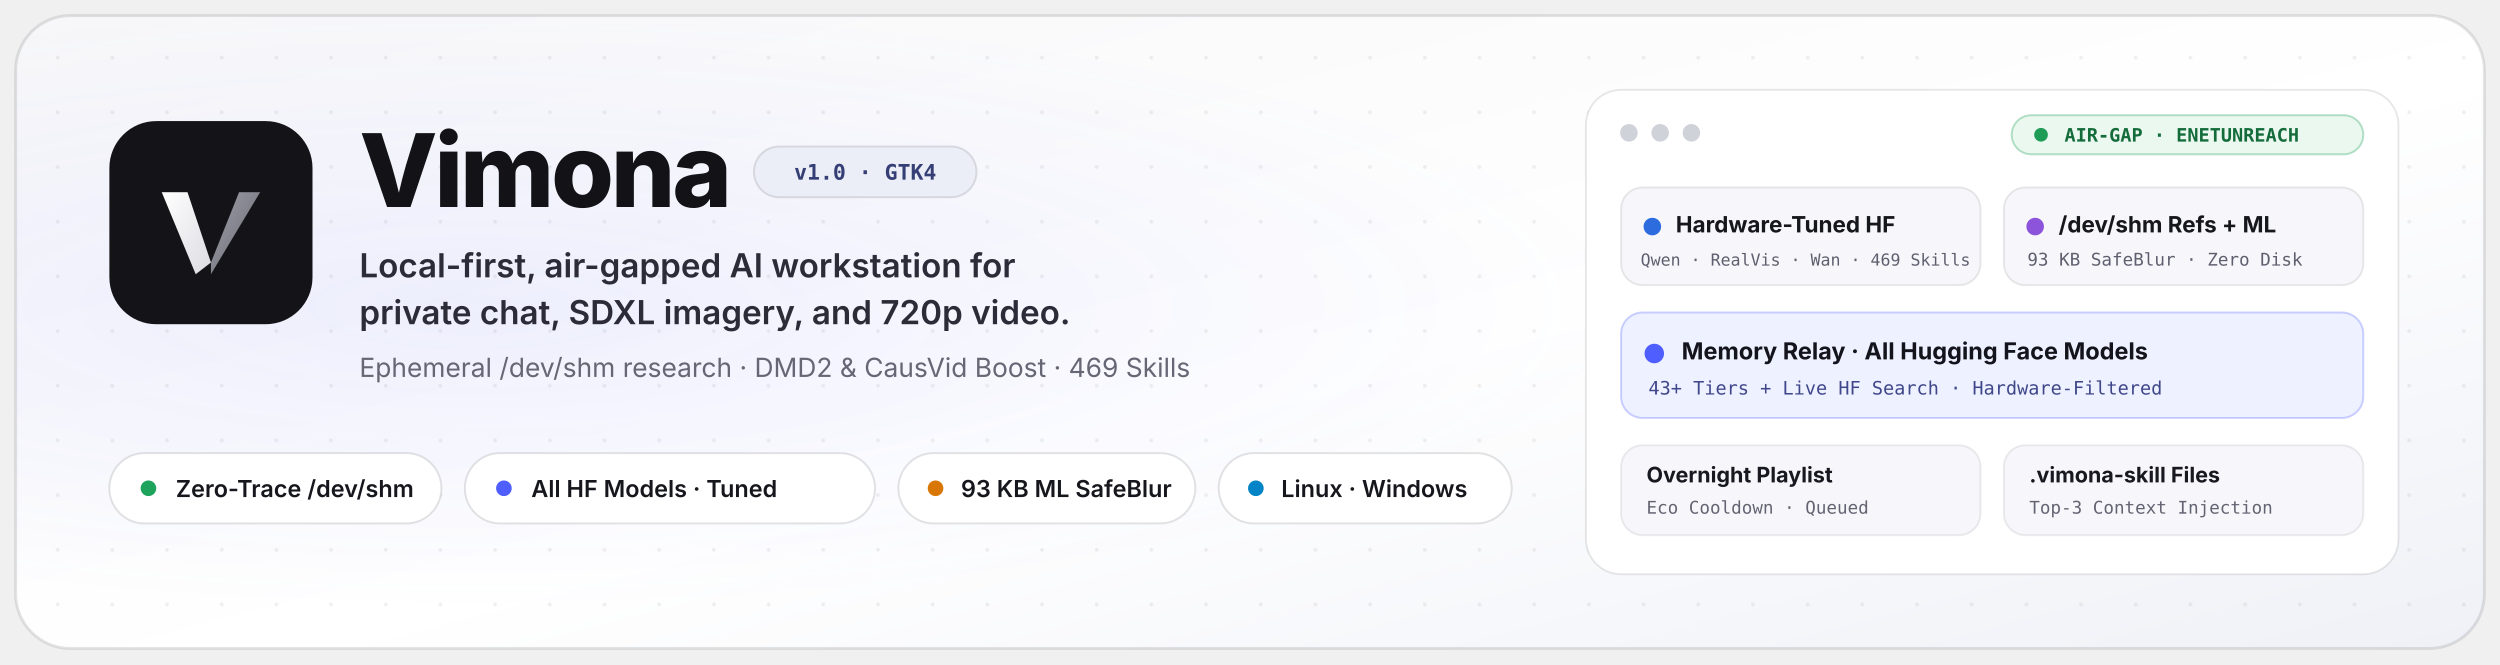
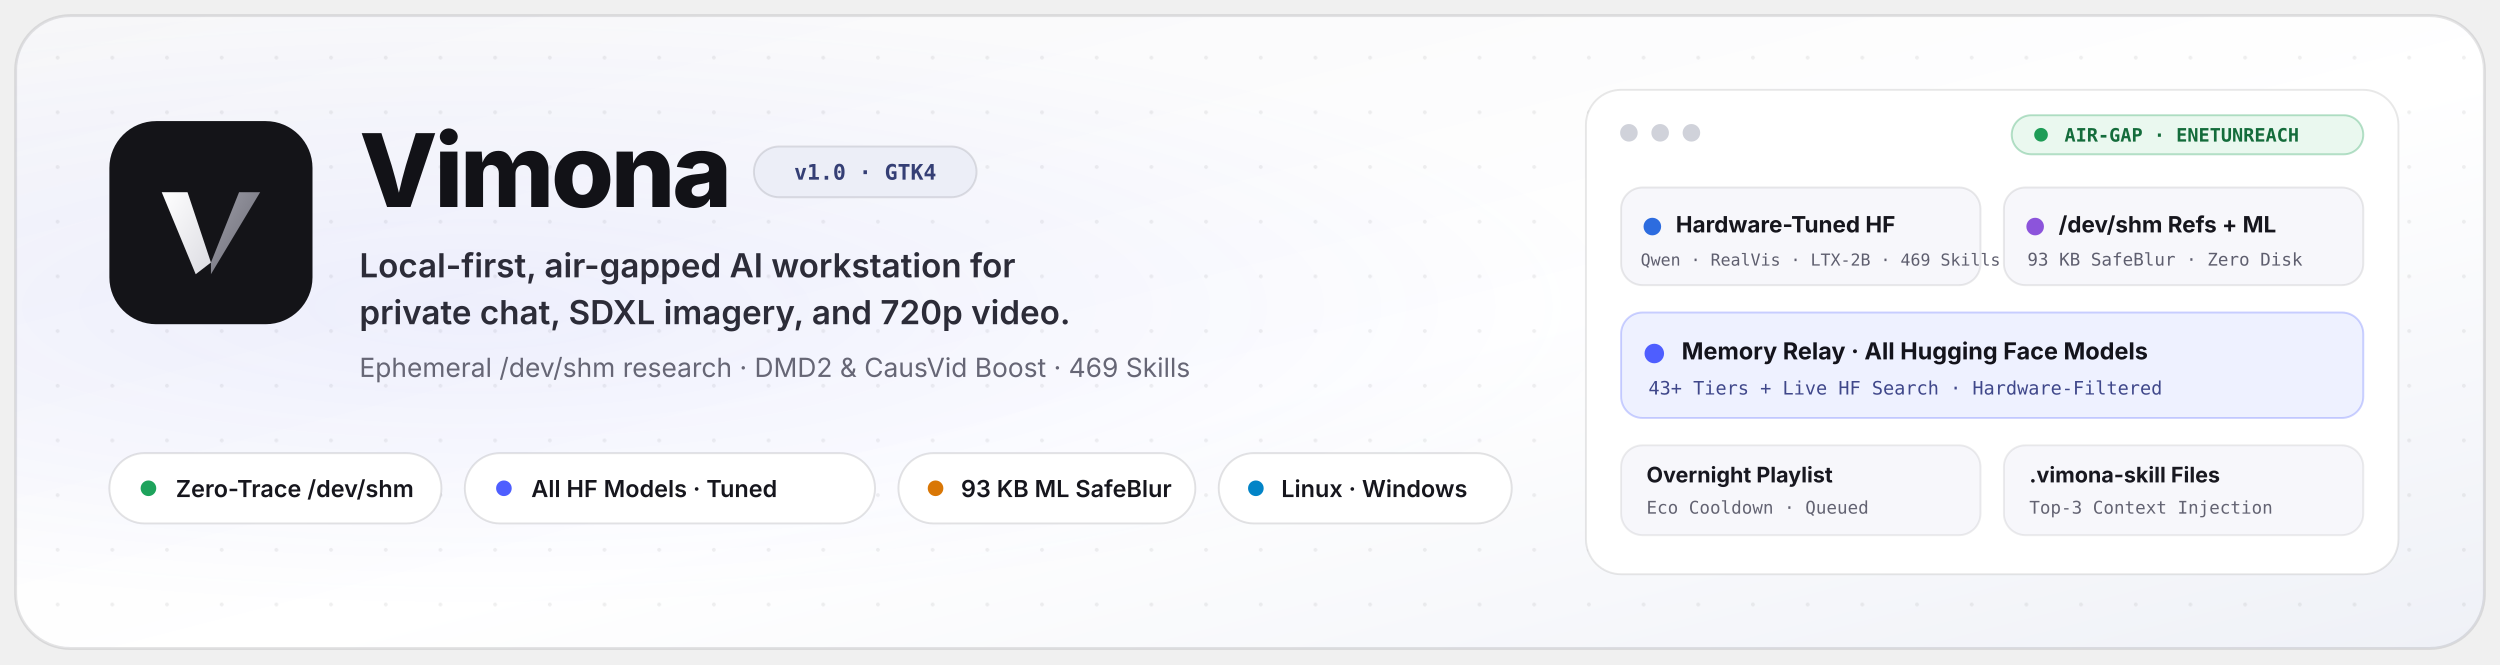
<svg xmlns="http://www.w3.org/2000/svg" viewBox="0 0 1280 340" width="1280" height="340" role="img" aria-label="Vimona — Local-First Air-Gapped AI Workstation">
  <defs>
    <linearGradient id="bg-light" x1="0%" y1="0%" x2="100%" y2="100%">
      <stop offset="0%" stop-color="#f7f7f9" />
      <stop offset="55%" stop-color="#ffffff" />
      <stop offset="100%" stop-color="#eff1f7" />
    </linearGradient>
    <radialGradient id="glow-la" cx="18%" cy="46%" r="48%">
      <stop offset="0%" stop-color="#4e5eff" stop-opacity="0.08" />
      <stop offset="100%" stop-color="#4e5eff" stop-opacity="0" />
    </radialGradient>
    <linearGradient id="vl-left" x1="0%" y1="0%" x2="100%" y2="100%">
      <stop offset="0%" stop-color="#ffffff" />
      <stop offset="100%" stop-color="#dcdce2" />
    </linearGradient>
    <linearGradient id="vl-right" x1="0%" y1="0%" x2="100%" y2="100%">
      <stop offset="0%" stop-color="#9e9ea8" />
      <stop offset="100%" stop-color="#696973" />
    </linearGradient>
    <pattern id="dots-light" width="28" height="28" patternUnits="userSpaceOnUse">
      <circle cx="1.5" cy="1.5" r="1" fill="#14141c" fill-opacity="0.065" />
    </pattern>
  </defs>
  <rect x="8" y="8" width="1264" height="324" rx="28" fill="url(#bg-light)" stroke="#14141c" stroke-opacity="0.11" stroke-width="1.5" />
  <rect x="8" y="8" width="1264" height="324" rx="28" fill="url(#dots-light)" />
  <rect x="8" y="8" width="1264" height="324" rx="28" fill="url(#glow-la)" />
  <g transform="translate(812, 46)">
    <rect x="0" y="0" width="416" height="248" rx="18" fill="#ffffff" stroke="#14141c" stroke-opacity="0.10" />
    <circle cx="22" cy="22" r="4.5" fill="#d0d2da" />
    <circle cx="38" cy="22" r="4.5" fill="#d0d2da" />
    <circle cx="54" cy="22" r="4.5" fill="#d0d2da" />
    <rect x="218" y="13" width="180" height="20" rx="10" fill="#eaf8ef" stroke="#1e9c56" stroke-opacity="0.32" />
    <circle cx="233" cy="23" r="3.5" fill="#1e9c56" />
    <text x="245" y="26.5" font-family="ui-monospace, SFMono-Regular, Menlo, monospace" font-size="9.5" font-weight="700" fill="#146c3b">AIR-GAP · ENETUNREACH</text>
    <rect x="18" y="50" width="184" height="50" rx="11" fill="#f7f7fb" stroke="#14141c" stroke-opacity="0.09" />
    <circle cx="34" cy="70" r="4.5" fill="#2d6cdf" />
    <text x="46" y="73" font-family="Inter, -apple-system, BlinkMacSystemFont, 'Segoe UI', sans-serif" font-size="11.5" font-weight="700" fill="#16161d">Hardware-Tuned HF</text>
-     <text x="28" y="90" font-family="ui-monospace, monospace" font-size="8.5" fill="#5e5e6e">Qwen · RealVis · Wan · 469 Skills</text>
+     <text x="28" y="90" font-family="ui-monospace, monospace" font-size="8.5" fill="#5e5e6e">Qwen · RealVis · LTX-2B · 469 Skills</text>
    <rect x="214" y="50" width="184" height="50" rx="11" fill="#f7f7fb" stroke="#14141c" stroke-opacity="0.09" />
    <circle cx="230" cy="70" r="4.5" fill="#8c54db" />
    <text x="242" y="73" font-family="Inter, -apple-system, BlinkMacSystemFont, 'Segoe UI', sans-serif" font-size="11.5" font-weight="700" fill="#16161d">/dev/shm Refs + ML</text>
    <text x="226" y="90" font-family="ui-monospace, monospace" font-size="9" fill="#5e5e6e">93 KB SafeBlur · Zero Disk</text>
    <rect x="18" y="114" width="380" height="54" rx="11" fill="#eef1ff" stroke="#4e5eff" stroke-opacity="0.28" />
    <circle cx="35" cy="135" r="5" fill="#4e5eff" />
    <text x="49" y="138" font-family="Inter, -apple-system, BlinkMacSystemFont, 'Segoe UI', sans-serif" font-size="12" font-weight="700" fill="#14141c">Memory Relay · All Hugging Face Models</text>
    <text x="32" y="156" font-family="ui-monospace, monospace" font-size="9.5" fill="#3f478a">43+ Tiers + Live HF Search · Hardware-Filtered</text>
    <rect x="18" y="182" width="184" height="46" rx="11" fill="#f7f7fb" stroke="#14141c" stroke-opacity="0.08" />
    <text x="31" y="201" font-family="Inter, -apple-system, sans-serif" font-size="11" font-weight="700" fill="#181820">Overnight Playlist</text>
    <text x="31" y="217" font-family="ui-monospace, monospace" font-size="9" fill="#636372">Eco Cooldown · Queued</text>
    <rect x="214" y="182" width="184" height="46" rx="11" fill="#f7f7fb" stroke="#14141c" stroke-opacity="0.08" />
    <text x="227" y="201" font-family="Inter, -apple-system, sans-serif" font-size="11" font-weight="700" fill="#181820">.vimona-skill Files</text>
    <text x="227" y="217" font-family="ui-monospace, monospace" font-size="9" fill="#636372">Top-3 Context Injection</text>
  </g>
  <g transform="translate(56, 62)">
    <rect x="0" y="0" width="104" height="104" rx="24" fill="#141418" />
    <g transform="translate(13.6, 13.6) scale(1.2)">
      <path d="M32 49L44 19L53 19L32 54Z" fill="url(#vl-right)" />
      <path d="M11 19L22 19L32 49L25.5 54L11 19Z" fill="url(#vl-left)" />
    </g>
  </g>
  <text x="184" y="106" font-family="Inter, -apple-system, BlinkMacSystemFont, 'Segoe UI', Roboto, sans-serif" font-size="52" font-weight="800" letter-spacing="-1.6" fill="#121217">Vimona</text>
  <rect x="386" y="75" width="114" height="26" rx="13" fill="#eceef7" stroke="#14141c" stroke-opacity="0.12" />
  <text x="443" y="92" text-anchor="middle" font-family="ui-monospace, SFMono-Regular, Menlo, monospace" font-size="11" font-weight="700" fill="#353f75">v1.0 · GTK4</text>
  <text x="184" y="142" font-family="Inter, -apple-system, BlinkMacSystemFont, 'Segoe UI', Roboto, sans-serif" font-size="17" font-weight="600" fill="#2c2c38">Local-first, air-gapped AI workstation for</text>
  <text x="184" y="166" font-family="Inter, -apple-system, BlinkMacSystemFont, 'Segoe UI', Roboto, sans-serif" font-size="17" font-weight="600" fill="#2c2c38">private chat, SDXL imagery, and 720p video.</text>
  <text x="184" y="193" font-family="Inter, -apple-system, BlinkMacSystemFont, 'Segoe UI', Roboto, sans-serif" font-size="13.5" font-weight="400" fill="#666675">Ephemeral /dev/shm research · DMD2 &amp; CausVid Boost · 469 Skills</text>
  <g transform="translate(56, 232)">
    <rect x="0" y="0" width="170" height="36" rx="18" fill="#ffffff" stroke="#14141c" stroke-opacity="0.12" />
    <circle cx="20" cy="18" r="4" fill="#1ea35c" />
    <text x="34" y="22.5" font-family="Inter, -apple-system, sans-serif" font-size="12" font-weight="600" fill="#16161d">Zero-Trace /dev/shm</text>
    <rect x="182" y="0" width="210" height="36" rx="18" fill="#ffffff" stroke="#14141c" stroke-opacity="0.12" />
    <circle cx="202" cy="18" r="4" fill="#4e5eff" />
    <text x="216" y="22.5" font-family="Inter, -apple-system, sans-serif" font-size="12" font-weight="600" fill="#16161d">All HF Models · Tuned</text>
    <rect x="404" y="0" width="152" height="36" rx="18" fill="#ffffff" stroke="#14141c" stroke-opacity="0.12" />
    <circle cx="423" cy="18" r="4" fill="#d97706" />
    <text x="436" y="22.5" font-family="Inter, -apple-system, sans-serif" font-size="12" font-weight="600" fill="#16161d">93 KB ML SafeBlur</text>
    <rect x="568" y="0" width="150" height="36" rx="18" fill="#ffffff" stroke="#14141c" stroke-opacity="0.12" />
    <circle cx="587" cy="18" r="4" fill="#0284c7" />
    <text x="600" y="22.5" font-family="Inter, -apple-system, sans-serif" font-size="12" font-weight="600" fill="#16161d">Linux · Windows</text>
  </g>
</svg>
